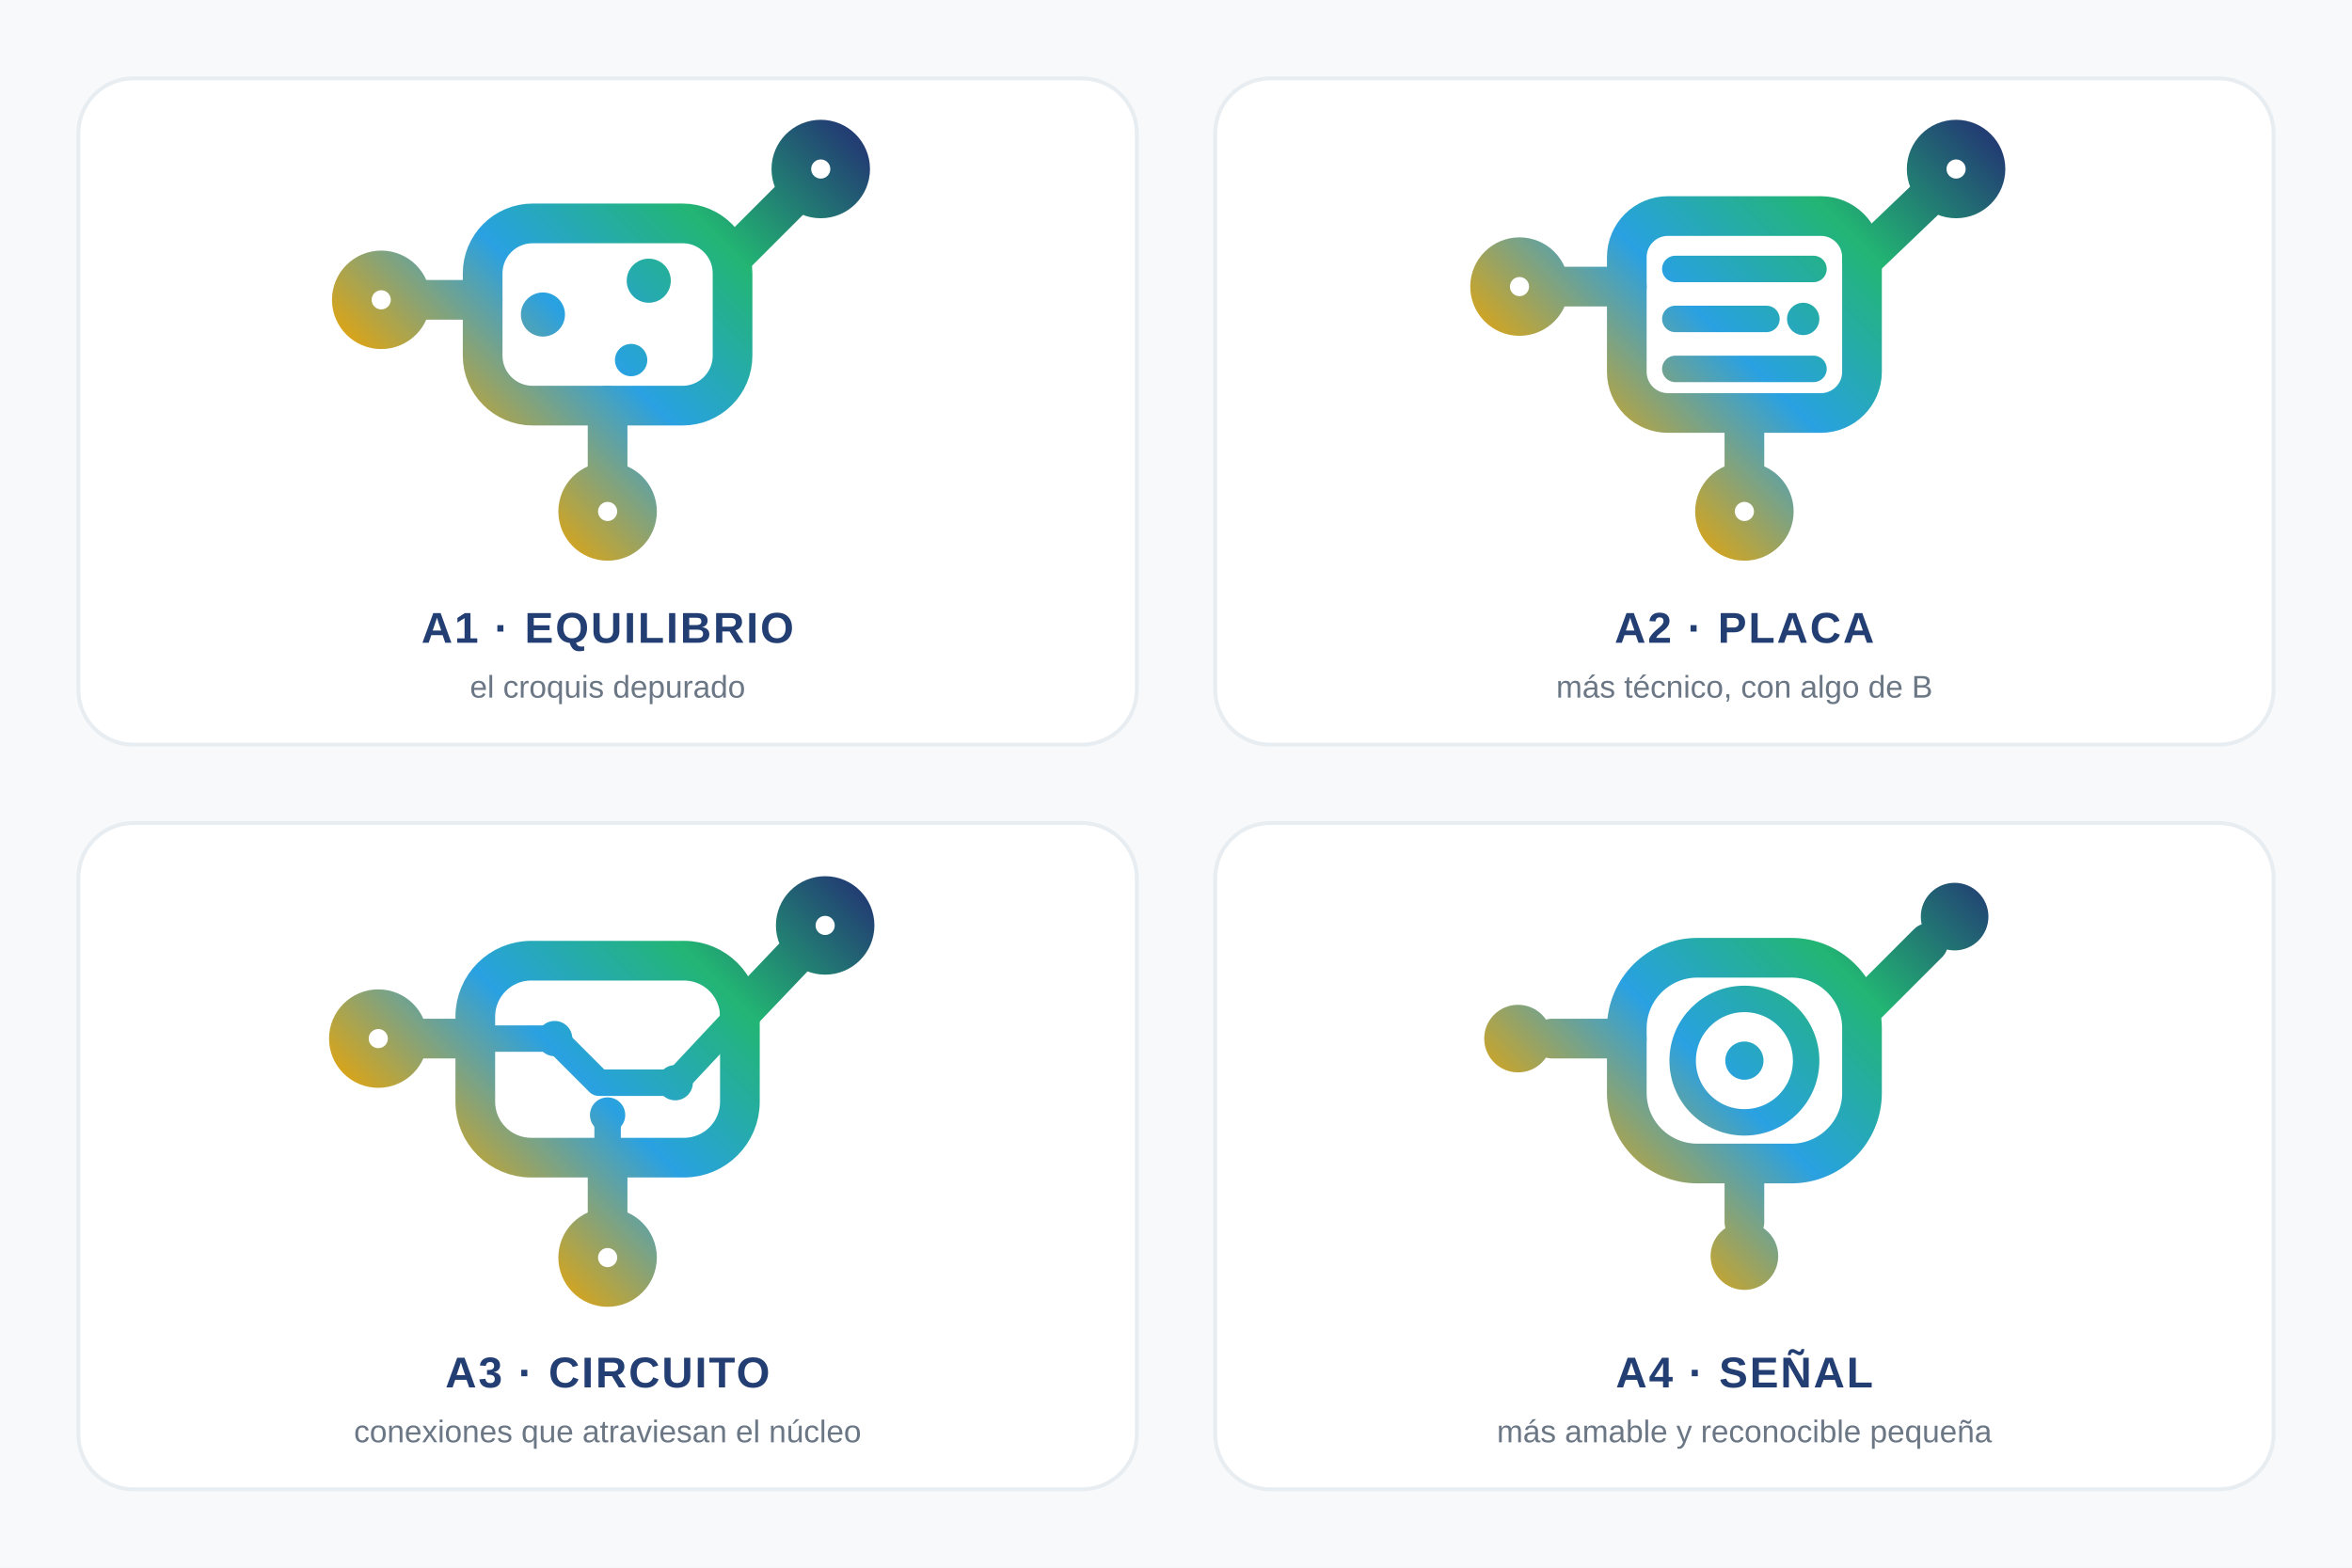
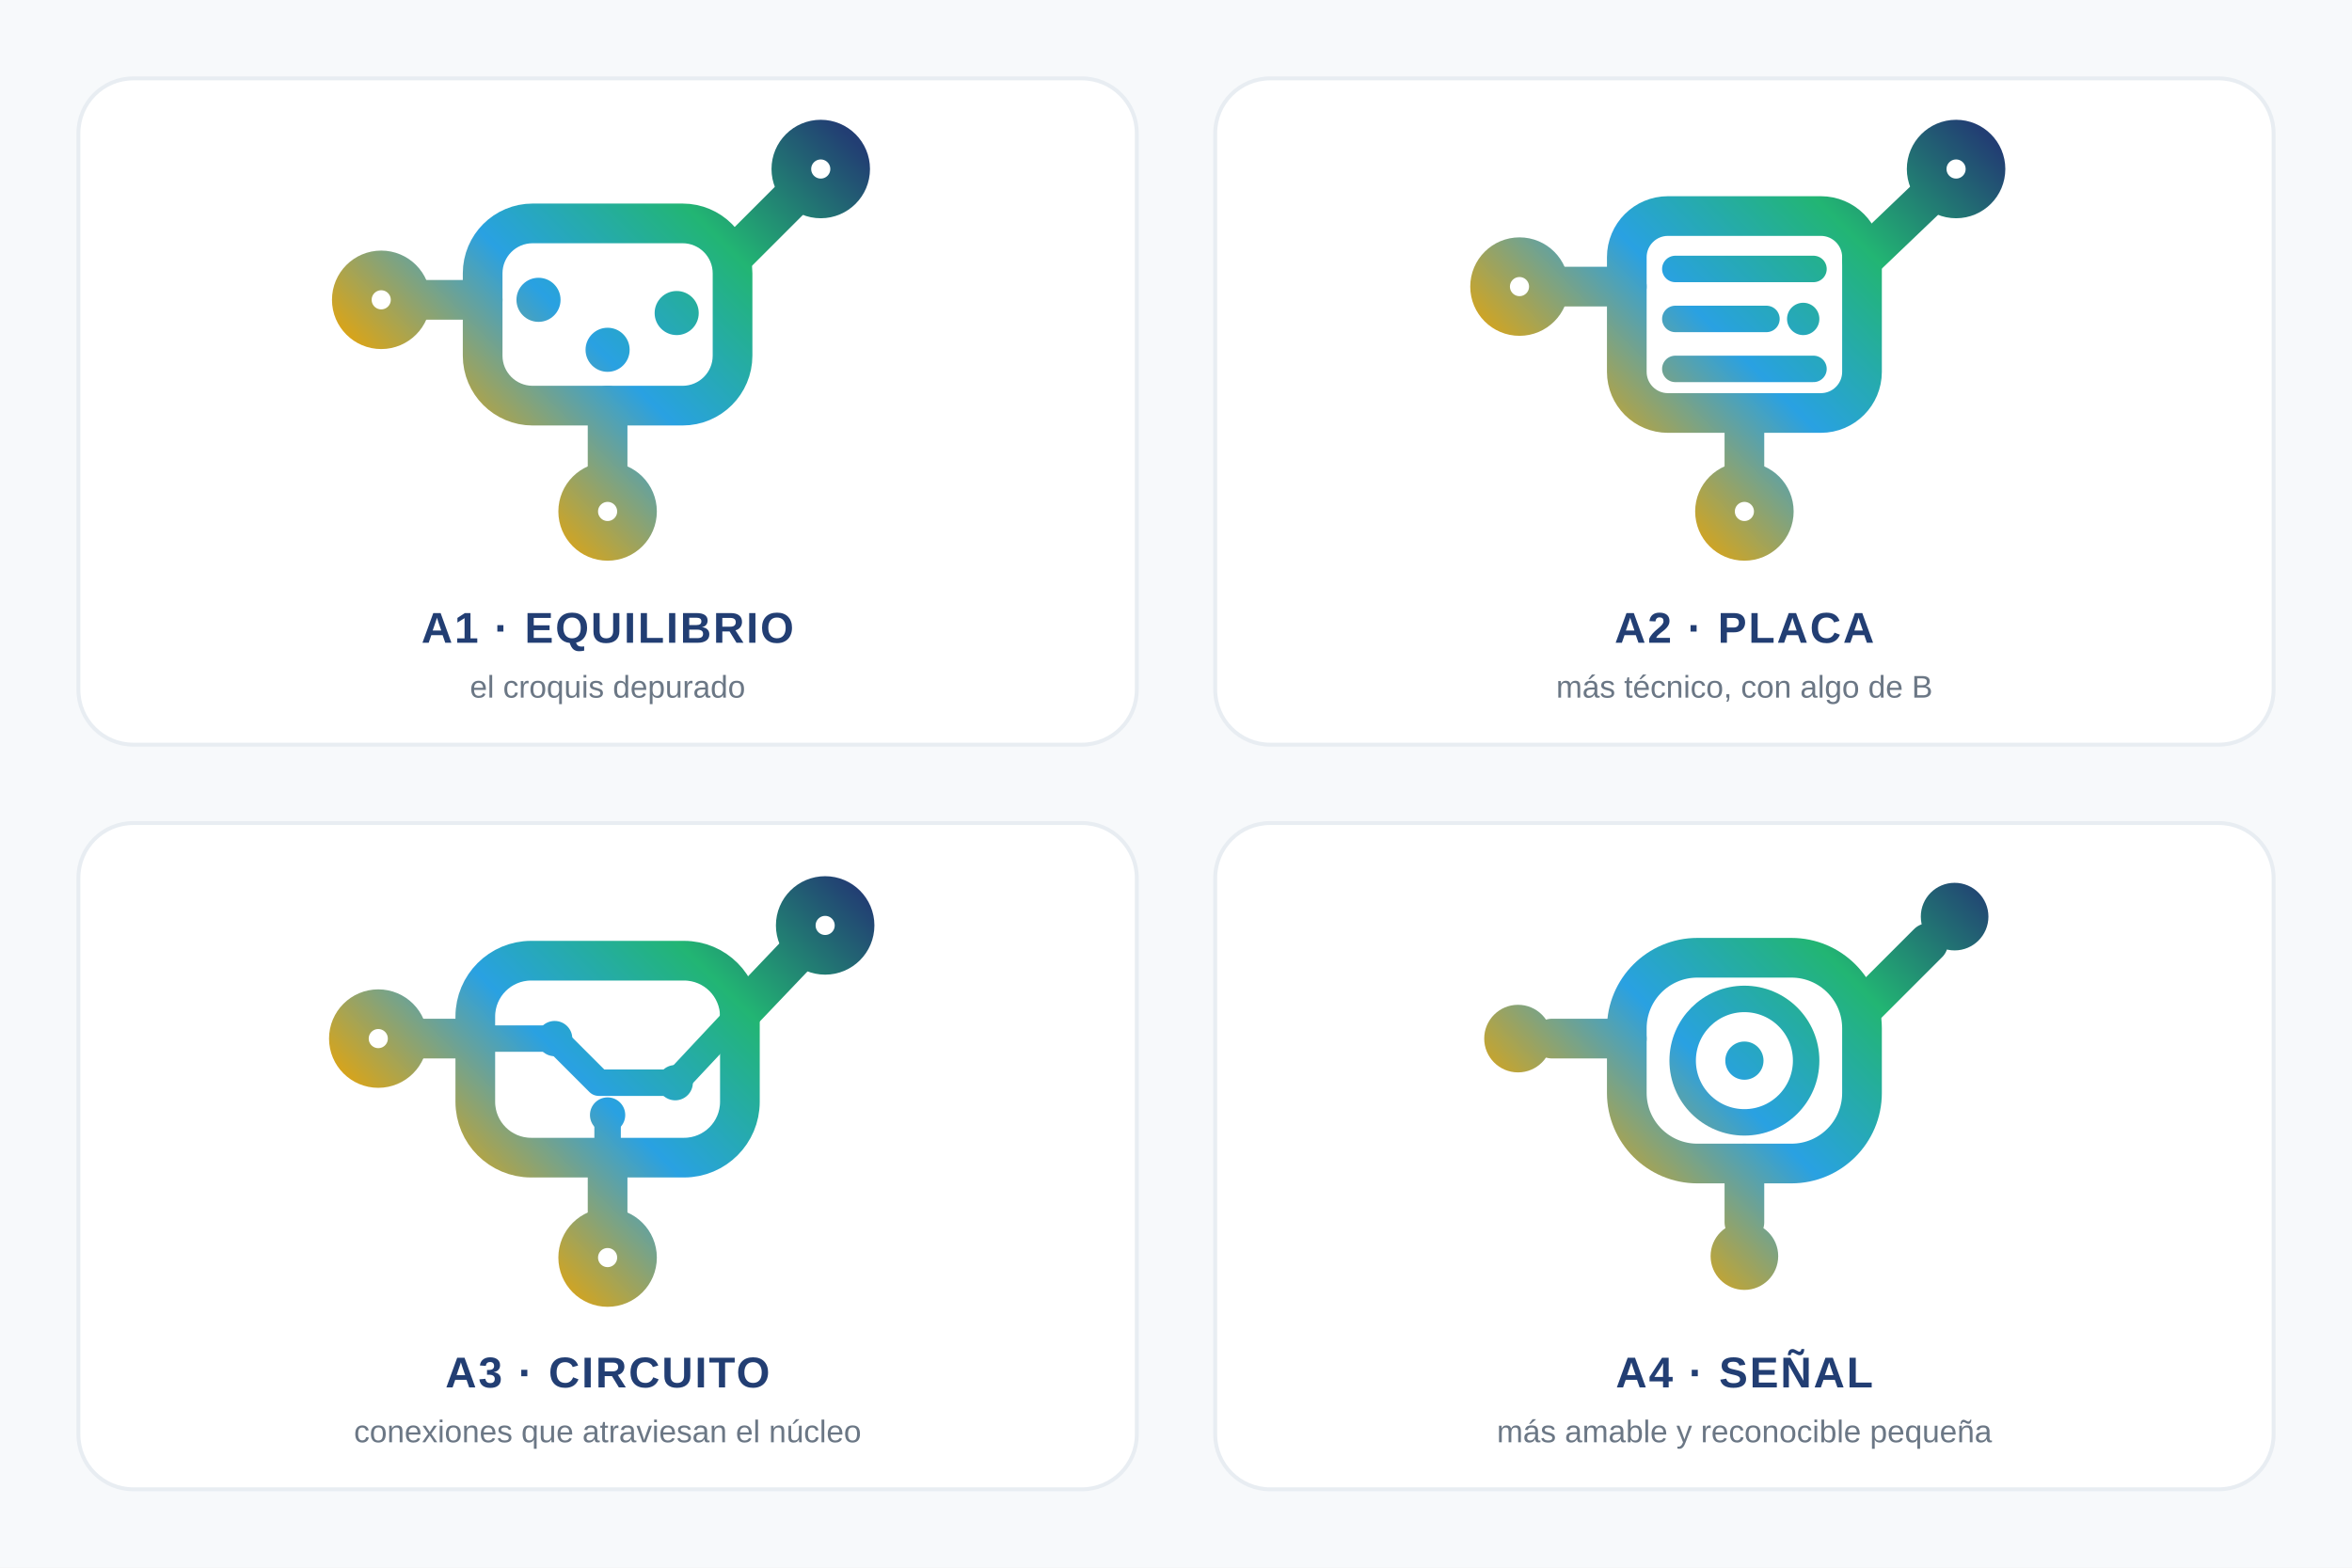
<svg xmlns="http://www.w3.org/2000/svg" viewBox="0 0 1200 800" role="img" aria-labelledby="title desc">
  <defs>
    <linearGradient id="brand" x1="40" y1="344" x2="344" y2="40" gradientUnits="userSpaceOnUse">
      <stop offset="0" stop-color="#f29500" />
      <stop offset=".18" stop-color="#efa500" />
      <stop offset=".48" stop-color="#29a1e2" />
      <stop offset=".74" stop-color="#22b573" />
      <stop offset="1" stop-color="#223e73" />
    </linearGradient>
    <style>
      .tile { fill: #fff; stroke: #e8edf2; stroke-width: 2; }
      .mark { fill: none; stroke: url(#brand); stroke-width: 27; stroke-linecap: round; stroke-linejoin: round; }
      .fine { fill: none; stroke: url(#brand); stroke-width: 18; stroke-linecap: round; stroke-linejoin: round; }
      .node { fill: url(#brand); }
      .label { fill: #223e73; font: 600 22px Arial, sans-serif; text-anchor: middle; letter-spacing: 1px; }
      .caption { fill: #6b7785; font: 16px Arial, sans-serif; text-anchor: middle; }
    </style>
  </defs>
  <rect width="1200" height="800" fill="#f7f9fb" />
  <g transform="translate(40 40)">
    <rect class="tile" width="540" height="340" rx="28" />
    <g transform="translate(126 -10) scale(.75)">
      <rect class="mark" x="107" y="112" width="170" height="124" rx="34" />
      <path class="mark" d="M107 164H61M277 135l42-42M192 236v49" />
      <circle class="mark" cx="38" cy="164" r="20" />
      <circle class="mark" cx="337" cy="75" r="20" />
      <circle class="mark" cx="192" cy="308" r="20" />
-       <circle class="node" cx="148" cy="174" r="15" />
-       <circle class="node" cx="220" cy="151" r="15" />
-       <circle class="node" cx="208" cy="205" r="11" />
+       <circle class="node" cx="145" cy="164" r="15" />
+       <circle class="node" cx="239" cy="173" r="15" />
+       <circle class="node" cx="192" cy="198" r="15" />
    </g>
    <text class="label" x="270" y="288">A1 · EQUILIBRIO</text>
    <text class="caption" x="270" y="316">el croquis depurado</text>
  </g>
  <g transform="translate(620 40)">
    <rect class="tile" width="540" height="340" rx="28" />
    <g transform="translate(126 -10) scale(.75)">
      <rect class="mark" x="112" y="107" width="160" height="134" rx="28" />
      <path class="mark" d="M112 155H62M272 137l46-44M192 241v44" />
      <circle class="mark" cx="39" cy="155" r="20" />
      <circle class="mark" cx="336" cy="75" r="20" />
      <circle class="mark" cx="192" cy="308" r="20" />
      <path class="fine" d="M145 143h94M145 177h62M145 211h94" />
      <circle class="node" cx="232" cy="177" r="11" />
    </g>
    <text class="label" x="270" y="288">A2 · PLACA</text>
    <text class="caption" x="270" y="316">más técnico, con algo de B</text>
  </g>
  <g transform="translate(40 420)">
    <rect class="tile" width="540" height="340" rx="28" />
    <g transform="translate(126 -10) scale(.75)">
      <rect class="mark" x="102" y="107" width="180" height="134" rx="38" />
      <path class="mark" d="M102 160H59M282 143l40-42M192 241v45" />
      <circle class="mark" cx="36" cy="160" r="20" />
      <circle class="mark" cx="340" cy="83" r="20" />
      <circle class="mark" cx="192" cy="309" r="20" />
      <path class="fine" d="M102 160h54l30 30h52l44-47M192 241v-29" />
      <circle class="node" cx="156" cy="160" r="12" />
      <circle class="node" cx="238" cy="190" r="12" />
      <circle class="node" cx="192" cy="212" r="12" />
    </g>
    <text class="label" x="270" y="288">A3 · CIRCUITO</text>
    <text class="caption" x="270" y="316">conexiones que atraviesan el núcleo</text>
  </g>
  <g transform="translate(620 420)">
    <rect class="tile" width="540" height="340" rx="28" />
    <g transform="translate(126 -10) scale(.75)">
      <rect class="mark" x="112" y="105" width="160" height="140" rx="48" />
      <path class="mark" d="M112 160H61M272 140l45-45M192 245v40" />
      <circle class="node" cx="38" cy="160" r="23" />
      <circle class="node" cx="335" cy="77" r="23" />
      <circle class="node" cx="192" cy="308" r="23" />
      <circle class="fine" cx="192" cy="175" r="42" />
      <circle class="node" cx="192" cy="175" r="13" />
    </g>
    <text class="label" x="270" y="288">A4 · SEÑAL</text>
    <text class="caption" x="270" y="316">más amable y reconocible pequeña</text>
  </g>
</svg>
